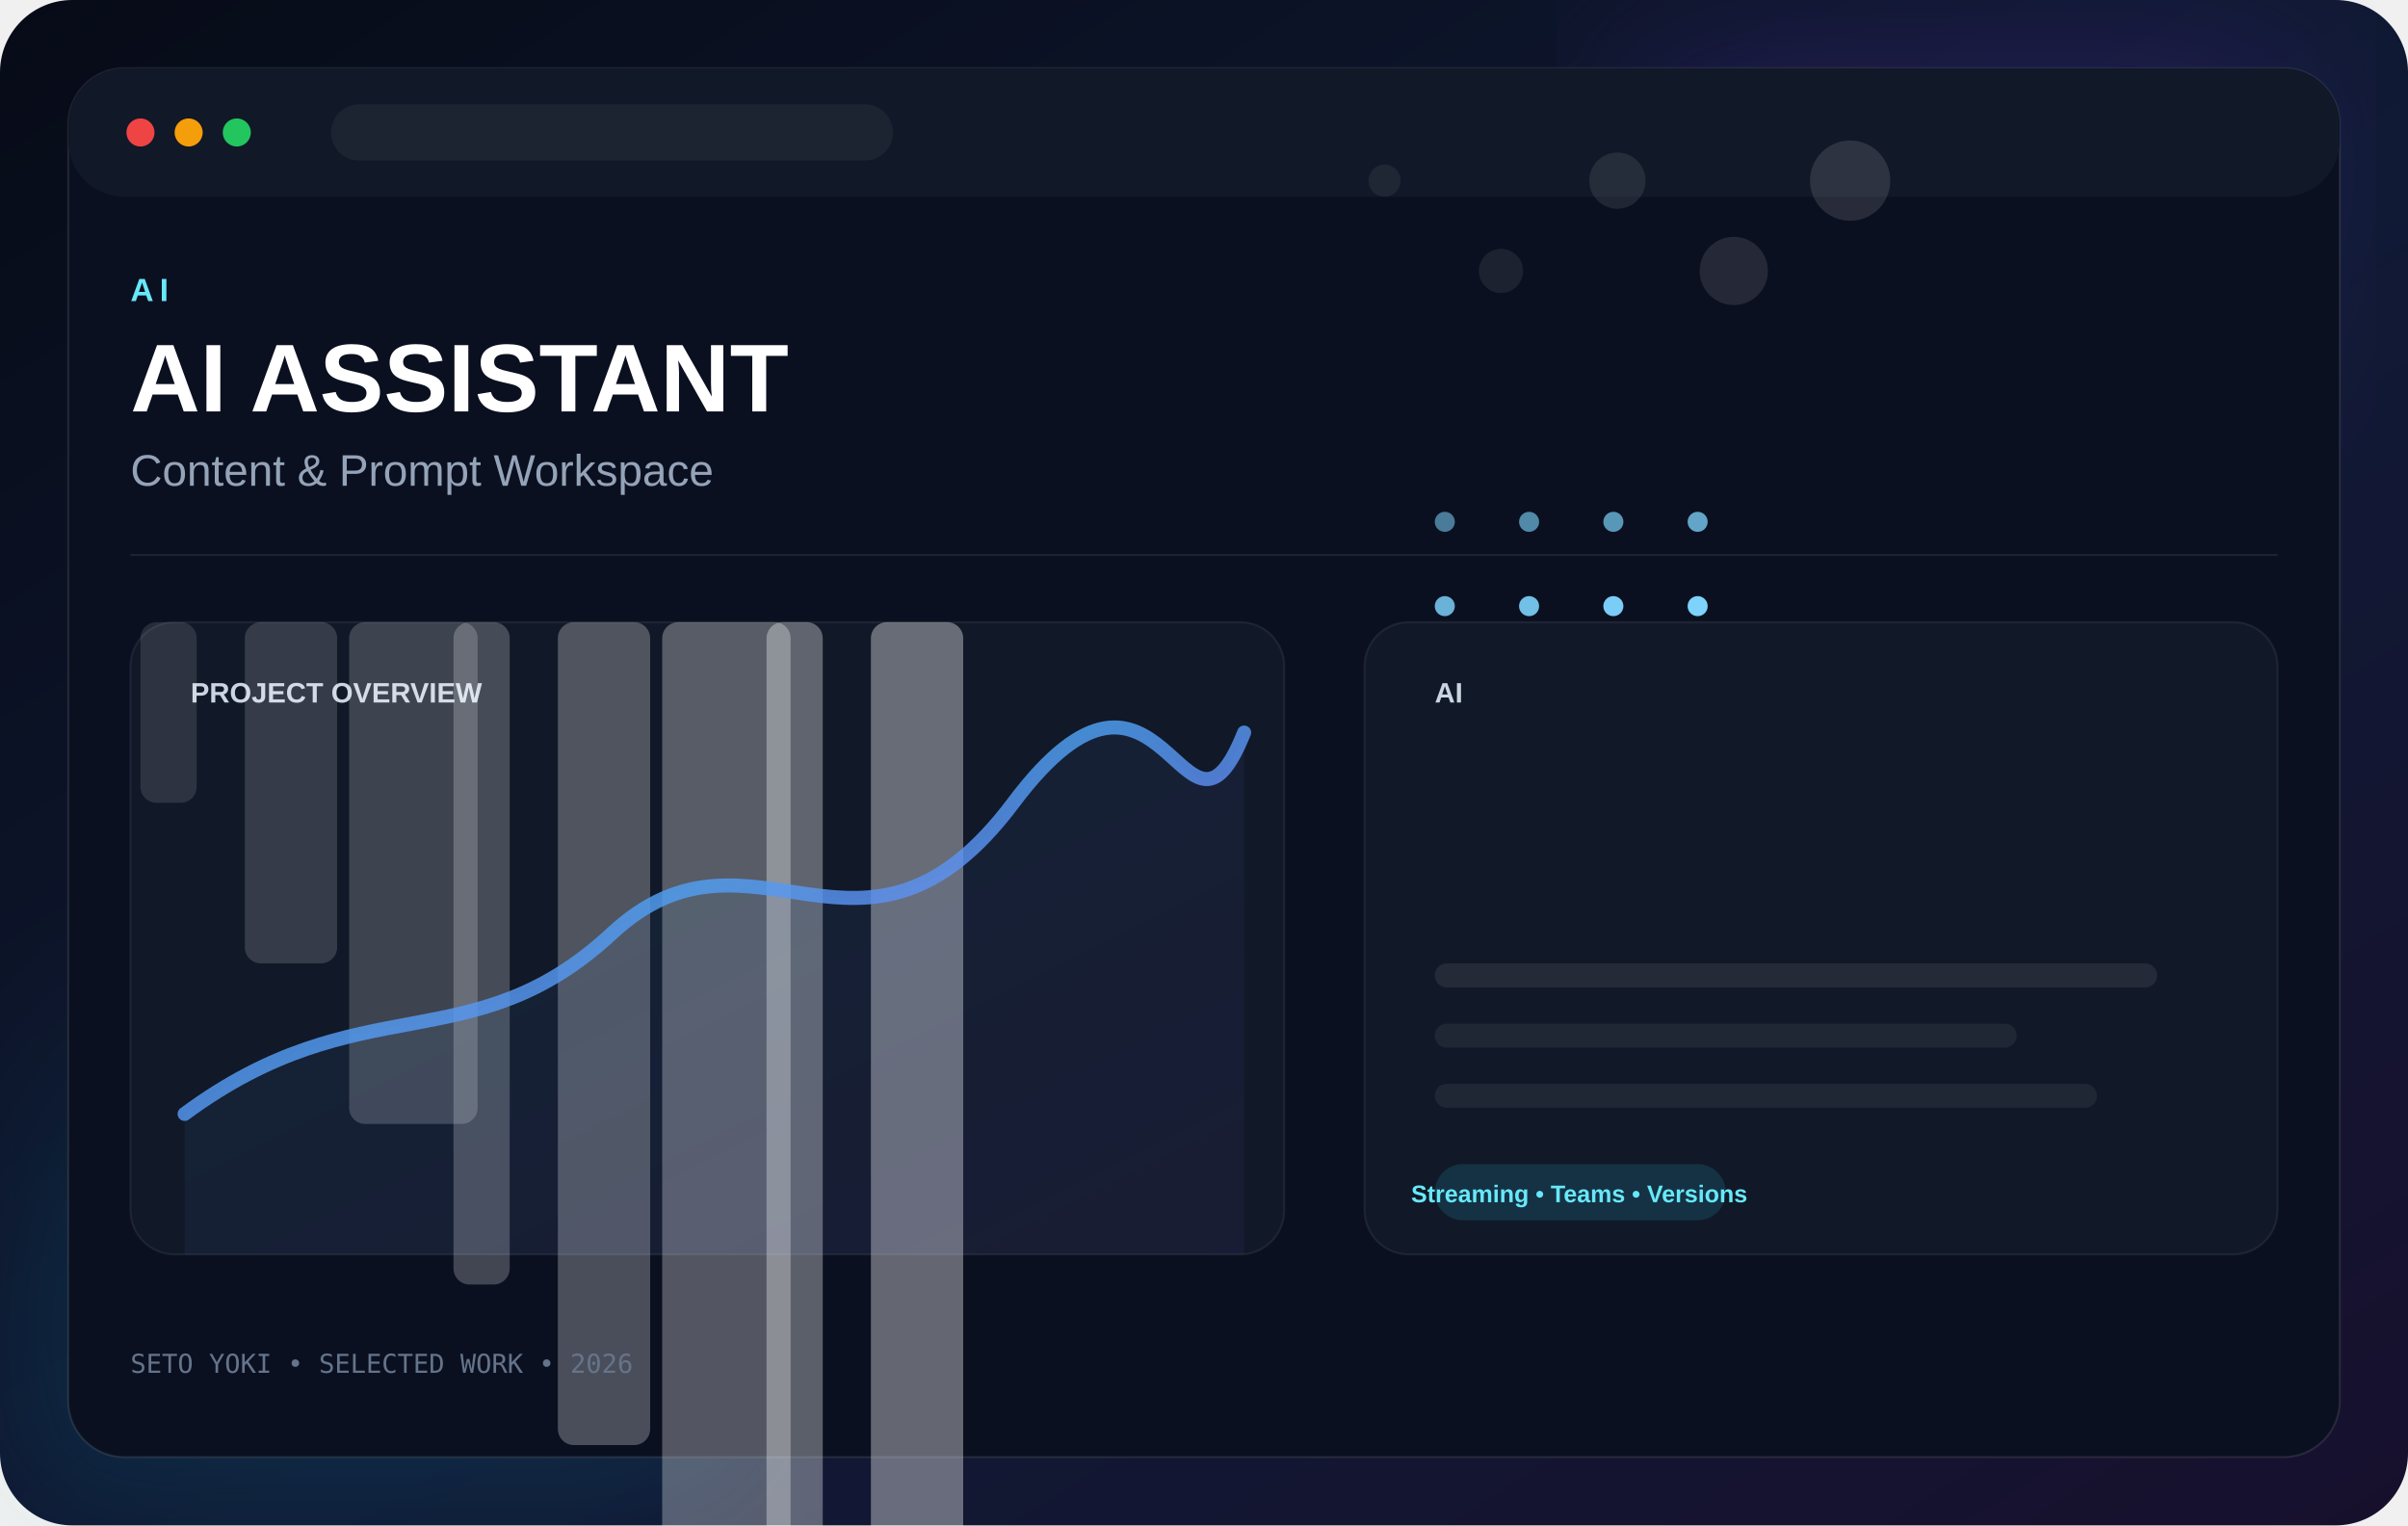
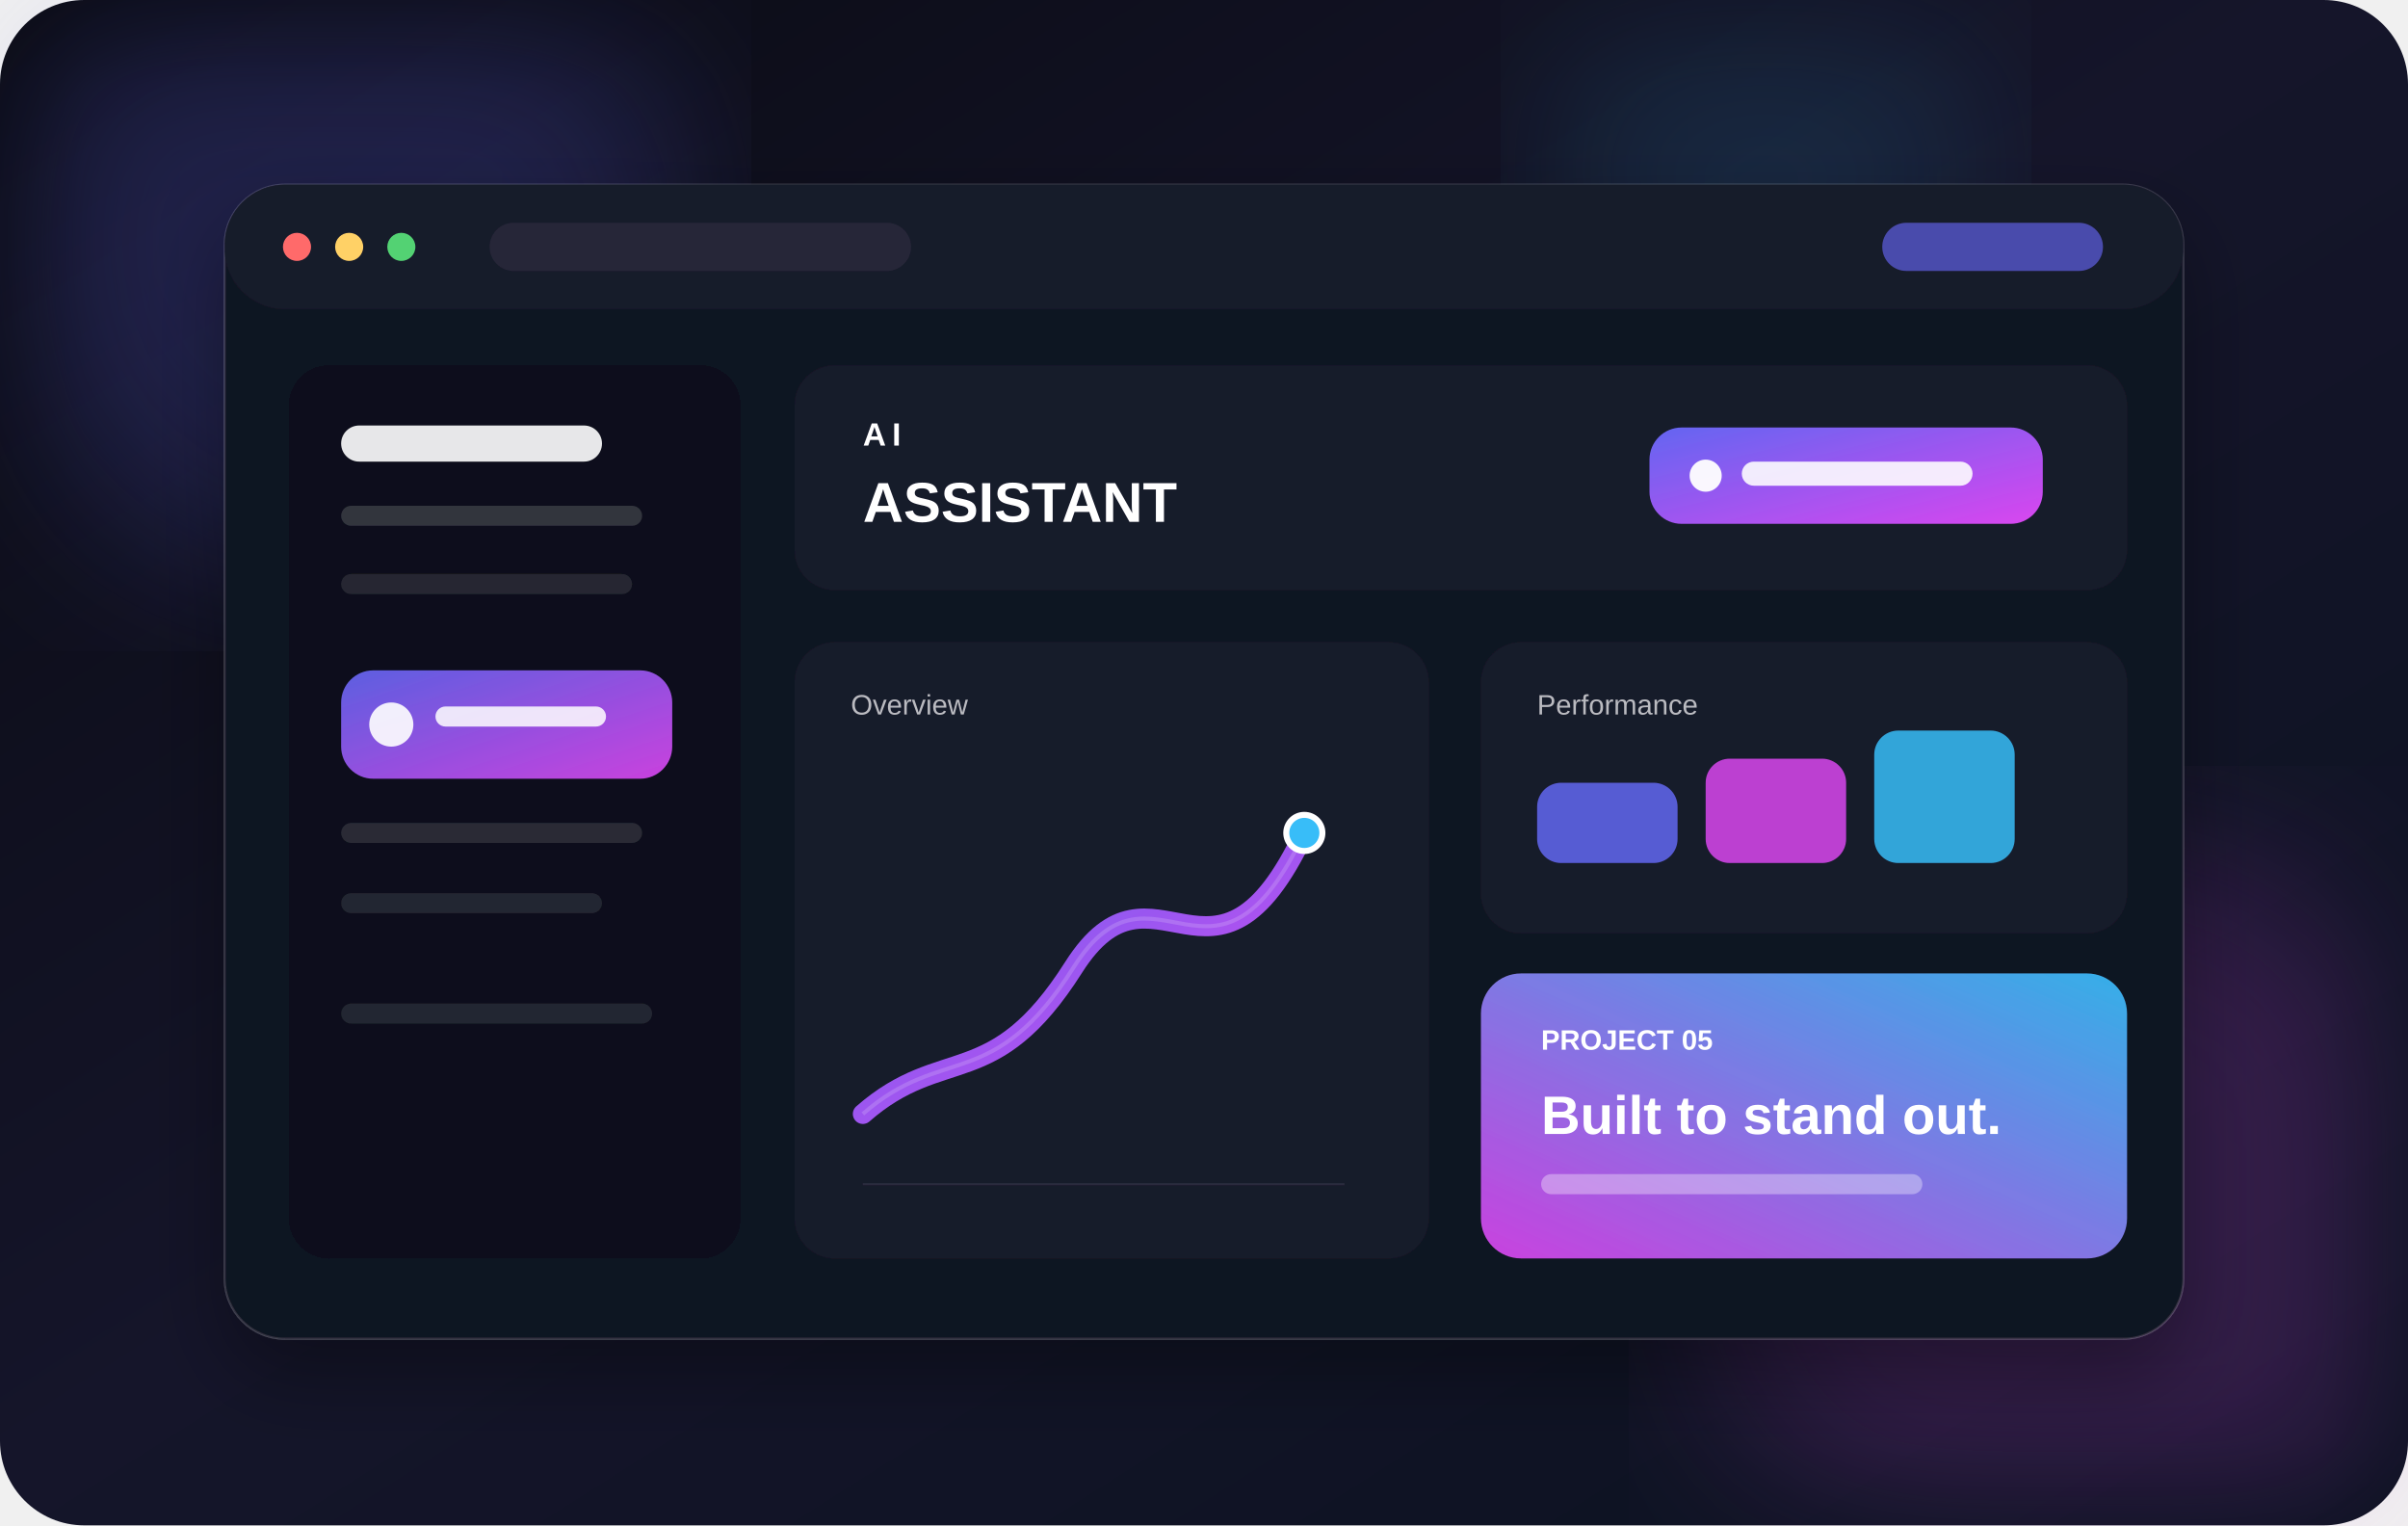
- <svg xmlns="http://www.w3.org/2000/svg" viewBox="0 0 1200 760" width="1200" height="760">
+ <svg xmlns="http://www.w3.org/2000/svg" viewBox="0 0 1200 760">
  <defs>
    <linearGradient id="bg" x1="0" y1="0" x2="1" y2="1">
-       <stop stop-color="#070b17" />
-       <stop offset=".55" stop-color="#101a35" />
-       <stop offset="1" stop-color="#17102d" />
+       <stop offset="0" stop-color="#090A12" />
+       <stop offset="0.48" stop-color="#15152A" />
+       <stop offset="1" stop-color="#0B1220" />
    </linearGradient>
-     <linearGradient id="glow" x1="0" y1="0" x2="1" y2="1">
-       <stop stop-color="#22d3ee" stop-opacity=".9" />
-       <stop offset="1" stop-color="#8b5cf6" stop-opacity=".75" />
+     <linearGradient id="g1" x1="0" y1="0" x2="1" y2="1">
+       <stop stop-color="#6366F1" />
+       <stop offset="1" stop-color="#D946EF" />
+     </linearGradient>
+     <linearGradient id="g2" x1="1" y1="0" x2="0" y2="1">
+       <stop stop-color="#38BDF8" />
+       <stop offset="1" stop-color="#D946EF" />
    </linearGradient>
    <filter id="blur">
      <feGaussianBlur stdDeviation="45" />
    </filter>
+     <filter id="shadow">
+       <feDropShadow dx="0" dy="18" stdDeviation="20" flood-opacity=".35" />
+     </filter>
  </defs>
-   <rect width="1200" height="760" rx="36" fill="url(#bg)" />
-   <circle cx="980" cy="70" r="170" fill="#7c3aed" opacity=".16" filter="url(#blur)" />
-   <circle cx="180" cy="690" r="190" fill="#06b6d4" opacity=".12" filter="url(#blur)" />
-   <rect x="34" y="34" width="1132" height="692" rx="28" fill="#0b1020" stroke="white" stroke-opacity=".1" />
-   <rect x="34" y="34" width="1132" height="64" rx="28" fill="#111827" />
-   <circle cx="70" cy="66" r="7" fill="#ef4444" />
-   <circle cx="94" cy="66" r="7" fill="#f59e0b" />
-   <circle cx="118" cy="66" r="7" fill="#22c55e" />
-   <rect x="165" y="52" width="280" height="28" rx="14" fill="white" opacity=".05" />
-   <text x="65" y="150" fill="#67e8f9" font-family="Arial, sans-serif" font-size="16" font-weight="700" letter-spacing="3">AI</text>
-   <text x="65" y="205" fill="white" font-family="Arial, sans-serif" font-size="48" font-weight="800">AI ASSISTANT</text>
-   <text x="65" y="242" fill="#94a3b8" font-family="Arial, sans-serif" font-size="22">Content &amp; Prompt Workspace</text>
-   <rect x="65" y="276" width="1070" height="1" fill="white" opacity=".08" />
-   <rect x="65" y="310" width="575" height="315" rx="22" fill="#111827" stroke="white" stroke-opacity=".07" />
-   <text x="95" y="350" fill="#cbd5e1" font-family="Arial, sans-serif" font-size="14" font-weight="700">PROJECT OVERVIEW</text>
-   <rect x="70" y="310" width="28" height="90" rx="8" fill="white" opacity="0.12" />
-   <rect x="122" y="310" width="46" height="170" rx="8" fill="white" opacity="0.155" />
-   <rect x="174" y="310" width="64" height="250" rx="8" fill="white" opacity="0.19" />
-   <rect x="226" y="310" width="28" height="330" rx="8" fill="white" opacity="0.225" />
-   <rect x="278" y="310" width="46" height="410" rx="8" fill="white" opacity="0.26" />
-   <rect x="330" y="310" width="64" height="490" rx="8" fill="white" opacity="0.295" />
-   <rect x="382" y="310" width="28" height="570" rx="8" fill="white" opacity="0.33" />
-   <rect x="434" y="310" width="46" height="650" rx="8" fill="white" opacity="0.365" />
-   <path d="M92 555 C180 490 235 530 305 465 S430 500 505 400 S590 440 620 365" fill="none" stroke="url(#glow)" stroke-width="7" stroke-linecap="round" />
-   <path d="M92 555 C180 490 235 530 305 465 S430 500 505 400 S590 440 620 365 L620 625 L92 625Z" fill="url(#glow)" opacity=".08" />
-   <rect x="680" y="310" width="455" height="315" rx="22" fill="#111827" stroke="white" stroke-opacity=".07" />
-   <text x="715" y="350" fill="#cbd5e1" font-family="Arial, sans-serif" font-size="14" font-weight="700">AI</text>
-   <circle cx="720" cy="260" r="5" fill="#7dd3fc" opacity="0.55" />
-   <circle cx="762" cy="260" r="5" fill="#7dd3fc" opacity="0.62" />
-   <circle cx="804" cy="260" r="5" fill="#7dd3fc" opacity="0.69" />
-   <circle cx="846" cy="260" r="5" fill="#7dd3fc" opacity="0.76" />
-   <circle cx="720" cy="302" r="5" fill="#7dd3fc" opacity="0.83" />
-   <circle cx="762" cy="302" r="5" fill="#7dd3fc" opacity="0.9" />
-   <circle cx="804" cy="302" r="5" fill="#7dd3fc" opacity="0.97" />
-   <circle cx="846" cy="302" r="5" fill="#7dd3fc" opacity="1.04" />
-   <circle cx="690" cy="90" r="8" fill="white" opacity="0.06" />
-   <circle cx="748" cy="135" r="11" fill="white" opacity="0.075" />
-   <circle cx="806" cy="90" r="14" fill="white" opacity="0.09" />
-   <circle cx="864" cy="135" r="17" fill="white" opacity="0.105" />
-   <circle cx="922" cy="90" r="20" fill="white" opacity="0.12" />
-   <rect x="715" y="480" width="360" height="12" rx="6" fill="white" opacity=".08" />
-   <rect x="715" y="510" width="290" height="12" rx="6" fill="white" opacity=".06" />
-   <rect x="715" y="540" width="330" height="12" rx="6" fill="white" opacity=".06" />
-   <rect x="715" y="580" width="145" height="28" rx="14" fill="#22d3ee" opacity=".14" />
-   <text x="787" y="599" text-anchor="middle" fill="#67e8f9" font-family="Arial, sans-serif" font-size="12" font-weight="700">Streaming • Teams • Versions</text>
-   <text x="65" y="684" fill="#64748b" font-family="monospace" font-size="13">SETО YOKI • SELECTED WORK • 2026</text>
+   <rect width="1200" height="760" rx="42" fill="url(#bg)" />
+   <circle cx="170" cy="120" r="170" fill="#6366F1" opacity=".22" filter="url(#blur)" />
+   <circle cx="1040" cy="610" r="190" fill="#D946EF" opacity=".18" filter="url(#blur)" />
+   <circle cx="880" cy="80" r="110" fill="#38BDF8" opacity=".12" filter="url(#blur)" />
+   <g filter="url(#shadow)">
+     <rect x="112" y="92" width="976" height="575" rx="30" fill="#111322" stroke="#FFFFFF" stroke-opacity=".14" />
+     <rect x="112" y="92" width="976" height="62" rx="30" fill="#181A2B" />
+     <circle cx="148" cy="123" r="7" fill="#FF6B6B" />
+     <circle cx="174" cy="123" r="7" fill="#FFD166" />
+     <circle cx="200" cy="123" r="7" fill="#52D273" />
+     <rect x="244" y="111" width="210" height="24" rx="12" fill="#FFFFFF" opacity=".06" />
+     <rect x="938" y="111" width="110" height="24" rx="12" fill="#6366F1" opacity=".65" />
+     <rect x="144" y="182" width="225" height="445" rx="20" fill="#0C0E1A" />
+     <rect x="170" y="212" width="130" height="18" rx="9" fill="#FFFFFF" opacity=".9" />
+     <rect x="170" y="252" width="150" height="10" rx="5" fill="#FFFFFF" opacity=".16" />
+     <rect x="170" y="286" width="145" height="10" rx="5" fill="#FFFFFF" opacity=".11" />
+     <rect x="170" y="334" width="165" height="54" rx="16" fill="url(#g1)" opacity=".92" />
+     <circle cx="195" cy="361" r="11" fill="#fff" opacity=".9" />
+     <rect x="217" y="352" width="85" height="10" rx="5" fill="#fff" opacity=".85" />
+     <rect x="170" y="410" width="150" height="10" rx="5" fill="#fff" opacity=".12" />
+     <rect x="170" y="445" width="130" height="10" rx="5" fill="#fff" opacity=".10" />
+     <rect x="170" y="500" width="155" height="10" rx="5" fill="#fff" opacity=".10" />
+     <rect x="396" y="182" width="664" height="112" rx="20" fill="#171A2B" />
+     <text x="430" y="222" fill="#fff" font-family="Arial, sans-serif" font-size="16" font-weight="700" letter-spacing="3">AI</text>
+     <text x="430" y="260" fill="#fff" font-family="Arial, sans-serif" font-size="28" font-weight="800">ASSISTANT</text>
+     <rect x="822" y="213" width="196" height="48" rx="16" fill="url(#g1)" />
+     <circle cx="850" cy="237" r="8" fill="#fff" opacity=".95" />
+     <rect x="868" y="230" width="115" height="12" rx="6" fill="#fff" opacity=".88" />
+     <rect x="396" y="320" width="316" height="307" rx="20" fill="#171A2B" />
+     <text x="424" y="356" fill="#fff" opacity=".7" font-family="Arial, sans-serif" font-size="14">Overview</text>
+     <path d="M430 555 C470 520 495 545 535 482 S605 510 650 415" fill="none" stroke="url(#g1)" stroke-width="10" stroke-linecap="round" />
+     <path d="M430 555 C470 520 495 545 535 482 S605 510 650 415" fill="none" stroke="#fff" stroke-opacity=".16" stroke-width="2" />
+     <circle cx="650" cy="415" r="9" fill="#38BDF8" stroke="#fff" stroke-width="3" />
+     <line x1="430" y1="590" x2="670" y2="590" stroke="#fff" stroke-opacity=".08" />
+     <rect x="738" y="320" width="322" height="145" rx="20" fill="#171A2B" />
+     <text x="766" y="356" fill="#fff" opacity=".7" font-family="Arial, sans-serif" font-size="14">Performance</text>
+     <rect x="766" y="390" width="70" height="40" rx="12" fill="#6366F1" opacity=".85" />
+     <rect x="850" y="378" width="70" height="52" rx="12" fill="#D946EF" opacity=".85" />
+     <rect x="934" y="364" width="70" height="66" rx="12" fill="#38BDF8" opacity=".85" />
+     <rect x="738" y="485" width="322" height="142" rx="20" fill="url(#g2)" opacity=".92" />
+     <text x="768" y="523" fill="#fff" font-family="Arial, sans-serif" font-size="14" font-weight="700">PROJECT 05</text>
+     <text x="768" y="565" fill="#fff" font-family="Arial, sans-serif" font-size="27" font-weight="800">Built to stand out.</text>
+     <rect x="768" y="585" width="190" height="10" rx="5" fill="#fff" opacity=".35" />
+   </g>
</svg>
